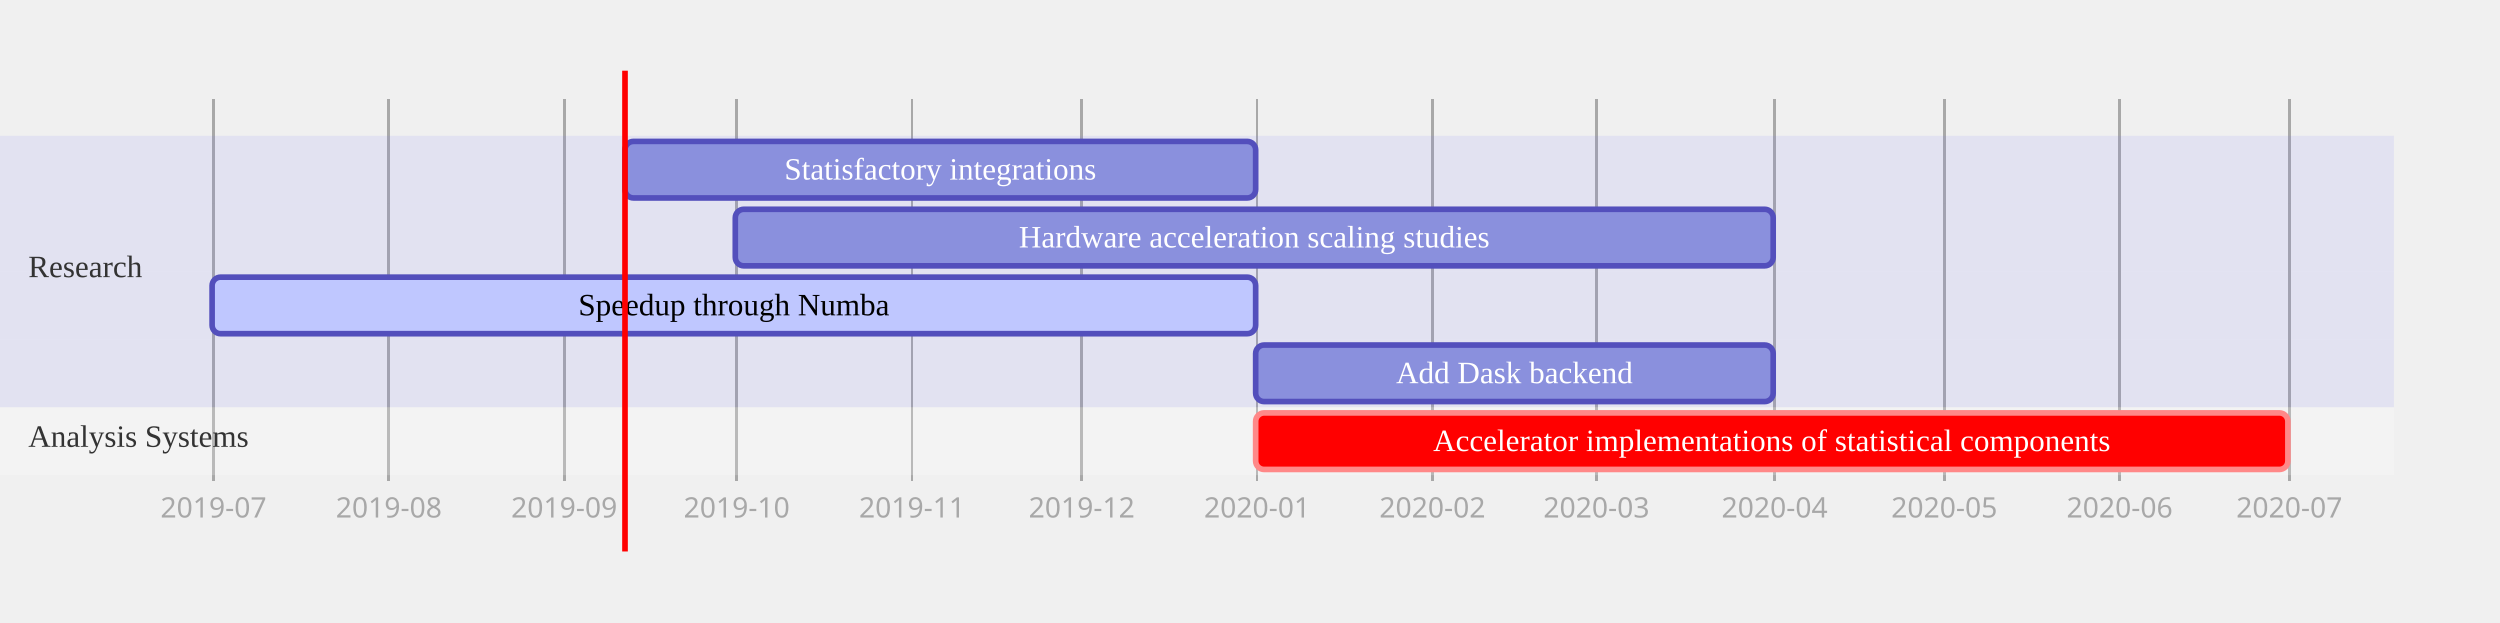
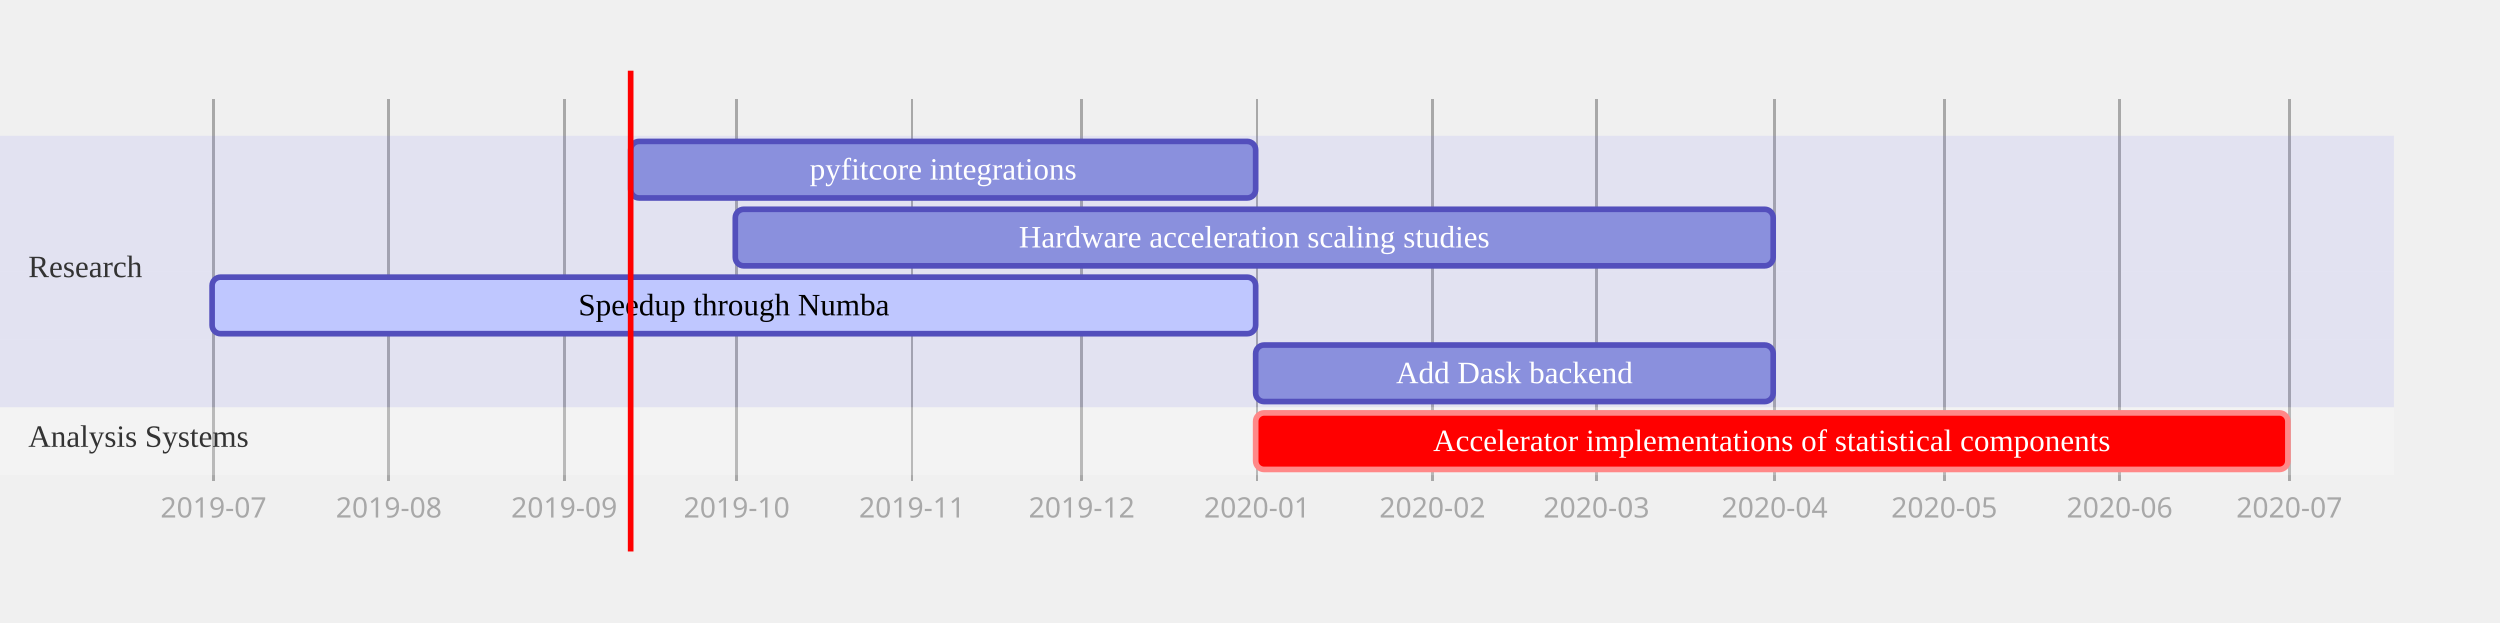
- <svg xmlns="http://www.w3.org/2000/svg" id="mermaid-1568218260172" width="100%" height="100%" viewBox="0 0 884 220">
-   <style>#mermaid-1568218260172 .label{font-family:trebuchet ms,verdana,arial;color:#333}#mermaid-1568218260172 .node circle,#mermaid-1568218260172 .node ellipse,#mermaid-1568218260172 .node polygon,#mermaid-1568218260172 .node rect{fill:#ececff;stroke:#9370db;stroke-width:1px}#mermaid-1568218260172 .node.clickable{cursor:pointer}#mermaid-1568218260172 .arrowheadPath{fill:#333}#mermaid-1568218260172 .edgePath .path{stroke:#333;stroke-width:1.5px}#mermaid-1568218260172 .edgeLabel{background-color:#e8e8e8}#mermaid-1568218260172 .cluster rect{fill:#ffffde!important;stroke:#aa3!important;stroke-width:1px!important}#mermaid-1568218260172 .cluster text{fill:#333}#mermaid-1568218260172 div.mermaidTooltip{position:absolute;text-align:center;max-width:200px;padding:2px;font-family:trebuchet ms,verdana,arial;font-size:12px;background:#ffffde;border:1px solid #aa3;border-radius:2px;pointer-events:none;z-index:100}#mermaid-1568218260172 .actor{stroke:#ccf;fill:#ececff}#mermaid-1568218260172 text.actor{fill:#000;stroke:none}#mermaid-1568218260172 .actor-line{stroke:grey}#mermaid-1568218260172 .messageLine0{marker-end:"url(#arrowhead)"}#mermaid-1568218260172 .messageLine0,#mermaid-1568218260172 .messageLine1{stroke-width:1.5;stroke-dasharray:"2 2";stroke:#333}#mermaid-1568218260172 #arrowhead{fill:#333}#mermaid-1568218260172 #crosshead path{fill:#333!important;stroke:#333!important}#mermaid-1568218260172 .messageText{fill:#333;stroke:none}#mermaid-1568218260172 .labelBox{stroke:#ccf;fill:#ececff}#mermaid-1568218260172 .labelText,#mermaid-1568218260172 .loopText{fill:#000;stroke:none}#mermaid-1568218260172 .loopLine{stroke-width:2;stroke-dasharray:"2 2";marker-end:"url(#arrowhead)";stroke:#ccf}#mermaid-1568218260172 .note{stroke:#aa3;fill:#fff5ad}#mermaid-1568218260172 .noteText{fill:#000;stroke:none;font-family:trebuchet ms,verdana,arial;font-size:14px}#mermaid-1568218260172 .section{stroke:none;opacity:.2}#mermaid-1568218260172 .section0{fill:rgba(102,102,255,.49)}#mermaid-1568218260172 .section2{fill:#fff400}#mermaid-1568218260172 .section1,#mermaid-1568218260172 .section3{fill:#fff;opacity:.2}#mermaid-1568218260172 .sectionTitle0,#mermaid-1568218260172 .sectionTitle1,#mermaid-1568218260172 .sectionTitle2,#mermaid-1568218260172 .sectionTitle3{fill:#333}#mermaid-1568218260172 .sectionTitle{text-anchor:start;font-size:11px;text-height:14px}#mermaid-1568218260172 .grid .tick{stroke:#d3d3d3;opacity:.3;shape-rendering:crispEdges}#mermaid-1568218260172 .grid path{stroke-width:0}#mermaid-1568218260172 .today{fill:none;stroke:red;stroke-width:2px}#mermaid-1568218260172 .task{stroke-width:2}#mermaid-1568218260172 .taskText{text-anchor:middle;font-size:11px}#mermaid-1568218260172 .taskTextOutsideRight{fill:#000;text-anchor:start;font-size:11px}#mermaid-1568218260172 .taskTextOutsideLeft{fill:#000;text-anchor:end;font-size:11px}#mermaid-1568218260172 .taskText0,#mermaid-1568218260172 .taskText1,#mermaid-1568218260172 .taskText2,#mermaid-1568218260172 .taskText3{fill:#fff}#mermaid-1568218260172 .task0,#mermaid-1568218260172 .task1,#mermaid-1568218260172 .task2,#mermaid-1568218260172 .task3{fill:#8a90dd;stroke:#534fbc}#mermaid-1568218260172 .taskTextOutside0,#mermaid-1568218260172 .taskTextOutside1,#mermaid-1568218260172 .taskTextOutside2,#mermaid-1568218260172 .taskTextOutside3{fill:#000}#mermaid-1568218260172 .active0,#mermaid-1568218260172 .active1,#mermaid-1568218260172 .active2,#mermaid-1568218260172 .active3{fill:#bfc7ff;stroke:#534fbc}#mermaid-1568218260172 .activeText0,#mermaid-1568218260172 .activeText1,#mermaid-1568218260172 .activeText2,#mermaid-1568218260172 .activeText3{fill:#000!important}#mermaid-1568218260172 .done0,#mermaid-1568218260172 .done1,#mermaid-1568218260172 .done2,#mermaid-1568218260172 .done3{stroke:grey;fill:#d3d3d3;stroke-width:2}#mermaid-1568218260172 .doneText0,#mermaid-1568218260172 .doneText1,#mermaid-1568218260172 .doneText2,#mermaid-1568218260172 .doneText3{fill:#000!important}#mermaid-1568218260172 .crit0,#mermaid-1568218260172 .crit1,#mermaid-1568218260172 .crit2,#mermaid-1568218260172 .crit3{stroke:#f88;fill:red;stroke-width:2}#mermaid-1568218260172 .activeCrit0,#mermaid-1568218260172 .activeCrit1,#mermaid-1568218260172 .activeCrit2,#mermaid-1568218260172 .activeCrit3{stroke:#f88;fill:#bfc7ff;stroke-width:2}#mermaid-1568218260172 .doneCrit0,#mermaid-1568218260172 .doneCrit1,#mermaid-1568218260172 .doneCrit2,#mermaid-1568218260172 .doneCrit3{stroke:#f88;fill:#d3d3d3;stroke-width:2;cursor:pointer;shape-rendering:crispEdges}#mermaid-1568218260172 .activeCritText0,#mermaid-1568218260172 .activeCritText1,#mermaid-1568218260172 .activeCritText2,#mermaid-1568218260172 .activeCritText3,#mermaid-1568218260172 .doneCritText0,#mermaid-1568218260172 .doneCritText1,#mermaid-1568218260172 .doneCritText2,#mermaid-1568218260172 .doneCritText3{fill:#000!important}#mermaid-1568218260172 .titleText{text-anchor:middle;font-size:18px;fill:#000}#mermaid-1568218260172 g.classGroup text{fill:#9370db;stroke:none;font-family:trebuchet ms,verdana,arial;font-size:10px}#mermaid-1568218260172 g.classGroup rect{fill:#ececff;stroke:#9370db}#mermaid-1568218260172 g.classGroup line{stroke:#9370db;stroke-width:1}#mermaid-1568218260172 .classLabel .box{stroke:none;stroke-width:0;fill:#ececff;opacity:.5}#mermaid-1568218260172 .classLabel .label{fill:#9370db;font-size:10px}#mermaid-1568218260172 .relation{stroke:#9370db;stroke-width:1;fill:none}#mermaid-1568218260172 #compositionEnd,#mermaid-1568218260172 #compositionStart{fill:#9370db;stroke:#9370db;stroke-width:1}#mermaid-1568218260172 #aggregationEnd,#mermaid-1568218260172 #aggregationStart{fill:#ececff;stroke:#9370db;stroke-width:1}#mermaid-1568218260172 #dependencyEnd,#mermaid-1568218260172 #dependencyStart,#mermaid-1568218260172 #extensionEnd,#mermaid-1568218260172 #extensionStart{fill:#9370db;stroke:#9370db;stroke-width:1}#mermaid-1568218260172 .branch-label,#mermaid-1568218260172 .commit-id,#mermaid-1568218260172 .commit-msg{fill:#d3d3d3;color:#d3d3d3}</style>
-   <style>#mermaid-1568218260172 {
+ <svg xmlns="http://www.w3.org/2000/svg" id="mermaid-1568311452991" width="100%" height="100%" viewBox="0 0 884 220">
+   <style>#mermaid-1568311452991 .label{font-family:trebuchet ms,verdana,arial;color:#333}#mermaid-1568311452991 .node circle,#mermaid-1568311452991 .node ellipse,#mermaid-1568311452991 .node polygon,#mermaid-1568311452991 .node rect{fill:#ececff;stroke:#9370db;stroke-width:1px}#mermaid-1568311452991 .node.clickable{cursor:pointer}#mermaid-1568311452991 .arrowheadPath{fill:#333}#mermaid-1568311452991 .edgePath .path{stroke:#333;stroke-width:1.5px}#mermaid-1568311452991 .edgeLabel{background-color:#e8e8e8}#mermaid-1568311452991 .cluster rect{fill:#ffffde!important;stroke:#aa3!important;stroke-width:1px!important}#mermaid-1568311452991 .cluster text{fill:#333}#mermaid-1568311452991 div.mermaidTooltip{position:absolute;text-align:center;max-width:200px;padding:2px;font-family:trebuchet ms,verdana,arial;font-size:12px;background:#ffffde;border:1px solid #aa3;border-radius:2px;pointer-events:none;z-index:100}#mermaid-1568311452991 .actor{stroke:#ccf;fill:#ececff}#mermaid-1568311452991 text.actor{fill:#000;stroke:none}#mermaid-1568311452991 .actor-line{stroke:grey}#mermaid-1568311452991 .messageLine0{marker-end:"url(#arrowhead)"}#mermaid-1568311452991 .messageLine0,#mermaid-1568311452991 .messageLine1{stroke-width:1.5;stroke-dasharray:"2 2";stroke:#333}#mermaid-1568311452991 #arrowhead{fill:#333}#mermaid-1568311452991 #crosshead path{fill:#333!important;stroke:#333!important}#mermaid-1568311452991 .messageText{fill:#333;stroke:none}#mermaid-1568311452991 .labelBox{stroke:#ccf;fill:#ececff}#mermaid-1568311452991 .labelText,#mermaid-1568311452991 .loopText{fill:#000;stroke:none}#mermaid-1568311452991 .loopLine{stroke-width:2;stroke-dasharray:"2 2";marker-end:"url(#arrowhead)";stroke:#ccf}#mermaid-1568311452991 .note{stroke:#aa3;fill:#fff5ad}#mermaid-1568311452991 .noteText{fill:#000;stroke:none;font-family:trebuchet ms,verdana,arial;font-size:14px}#mermaid-1568311452991 .section{stroke:none;opacity:.2}#mermaid-1568311452991 .section0{fill:rgba(102,102,255,.49)}#mermaid-1568311452991 .section2{fill:#fff400}#mermaid-1568311452991 .section1,#mermaid-1568311452991 .section3{fill:#fff;opacity:.2}#mermaid-1568311452991 .sectionTitle0,#mermaid-1568311452991 .sectionTitle1,#mermaid-1568311452991 .sectionTitle2,#mermaid-1568311452991 .sectionTitle3{fill:#333}#mermaid-1568311452991 .sectionTitle{text-anchor:start;font-size:11px;text-height:14px}#mermaid-1568311452991 .grid .tick{stroke:#d3d3d3;opacity:.3;shape-rendering:crispEdges}#mermaid-1568311452991 .grid path{stroke-width:0}#mermaid-1568311452991 .today{fill:none;stroke:red;stroke-width:2px}#mermaid-1568311452991 .task{stroke-width:2}#mermaid-1568311452991 .taskText{text-anchor:middle;font-size:11px}#mermaid-1568311452991 .taskTextOutsideRight{fill:#000;text-anchor:start;font-size:11px}#mermaid-1568311452991 .taskTextOutsideLeft{fill:#000;text-anchor:end;font-size:11px}#mermaid-1568311452991 .taskText0,#mermaid-1568311452991 .taskText1,#mermaid-1568311452991 .taskText2,#mermaid-1568311452991 .taskText3{fill:#fff}#mermaid-1568311452991 .task0,#mermaid-1568311452991 .task1,#mermaid-1568311452991 .task2,#mermaid-1568311452991 .task3{fill:#8a90dd;stroke:#534fbc}#mermaid-1568311452991 .taskTextOutside0,#mermaid-1568311452991 .taskTextOutside1,#mermaid-1568311452991 .taskTextOutside2,#mermaid-1568311452991 .taskTextOutside3{fill:#000}#mermaid-1568311452991 .active0,#mermaid-1568311452991 .active1,#mermaid-1568311452991 .active2,#mermaid-1568311452991 .active3{fill:#bfc7ff;stroke:#534fbc}#mermaid-1568311452991 .activeText0,#mermaid-1568311452991 .activeText1,#mermaid-1568311452991 .activeText2,#mermaid-1568311452991 .activeText3{fill:#000!important}#mermaid-1568311452991 .done0,#mermaid-1568311452991 .done1,#mermaid-1568311452991 .done2,#mermaid-1568311452991 .done3{stroke:grey;fill:#d3d3d3;stroke-width:2}#mermaid-1568311452991 .doneText0,#mermaid-1568311452991 .doneText1,#mermaid-1568311452991 .doneText2,#mermaid-1568311452991 .doneText3{fill:#000!important}#mermaid-1568311452991 .crit0,#mermaid-1568311452991 .crit1,#mermaid-1568311452991 .crit2,#mermaid-1568311452991 .crit3{stroke:#f88;fill:red;stroke-width:2}#mermaid-1568311452991 .activeCrit0,#mermaid-1568311452991 .activeCrit1,#mermaid-1568311452991 .activeCrit2,#mermaid-1568311452991 .activeCrit3{stroke:#f88;fill:#bfc7ff;stroke-width:2}#mermaid-1568311452991 .doneCrit0,#mermaid-1568311452991 .doneCrit1,#mermaid-1568311452991 .doneCrit2,#mermaid-1568311452991 .doneCrit3{stroke:#f88;fill:#d3d3d3;stroke-width:2;cursor:pointer;shape-rendering:crispEdges}#mermaid-1568311452991 .activeCritText0,#mermaid-1568311452991 .activeCritText1,#mermaid-1568311452991 .activeCritText2,#mermaid-1568311452991 .activeCritText3,#mermaid-1568311452991 .doneCritText0,#mermaid-1568311452991 .doneCritText1,#mermaid-1568311452991 .doneCritText2,#mermaid-1568311452991 .doneCritText3{fill:#000!important}#mermaid-1568311452991 .titleText{text-anchor:middle;font-size:18px;fill:#000}#mermaid-1568311452991 g.classGroup text{fill:#9370db;stroke:none;font-family:trebuchet ms,verdana,arial;font-size:10px}#mermaid-1568311452991 g.classGroup rect{fill:#ececff;stroke:#9370db}#mermaid-1568311452991 g.classGroup line{stroke:#9370db;stroke-width:1}#mermaid-1568311452991 .classLabel .box{stroke:none;stroke-width:0;fill:#ececff;opacity:.5}#mermaid-1568311452991 .classLabel .label{fill:#9370db;font-size:10px}#mermaid-1568311452991 .relation{stroke:#9370db;stroke-width:1;fill:none}#mermaid-1568311452991 #compositionEnd,#mermaid-1568311452991 #compositionStart{fill:#9370db;stroke:#9370db;stroke-width:1}#mermaid-1568311452991 #aggregationEnd,#mermaid-1568311452991 #aggregationStart{fill:#ececff;stroke:#9370db;stroke-width:1}#mermaid-1568311452991 #dependencyEnd,#mermaid-1568311452991 #dependencyStart,#mermaid-1568311452991 #extensionEnd,#mermaid-1568311452991 #extensionStart{fill:#9370db;stroke:#9370db;stroke-width:1}#mermaid-1568311452991 .branch-label,#mermaid-1568311452991 .commit-id,#mermaid-1568311452991 .commit-msg{fill:#d3d3d3;color:#d3d3d3}</style>
+   <style>#mermaid-1568311452991 {
    color: rgb(0, 0, 0);
    font: normal normal 400 normal 16px / normal "Times New Roman";
  }</style>
  <g />
  <g class="grid" transform="translate(75, 170)" fill="none" font-size="10" font-family="sans-serif" text-anchor="middle">
    <path class="domain" stroke="#000" d="M0.5,-135V0.5H734.5V-135" />
    <g class="tick" opacity="1" transform="translate(0.5,0)">
      <line stroke="#000" y2="-135" />
      <text fill="#000" y="3" dy="1em" stroke="none" font-size="10" style="text-anchor: middle;"> 2019-07</text>
    </g>
    <g class="tick" opacity="1" transform="translate(62.5,0)">
      <line stroke="#000" y2="-135" />
      <text fill="#000" y="3" dy="1em" stroke="none" font-size="10" style="text-anchor: middle;"> 2019-08</text>
    </g>
    <g class="tick" opacity="1" transform="translate(124.5,0)">
      <line stroke="#000" y2="-135" />
      <text fill="#000" y="3" dy="1em" stroke="none" font-size="10" style="text-anchor: middle;"> 2019-09</text>
    </g>
    <g class="tick" opacity="1" transform="translate(185.5,0)">
      <line stroke="#000" y2="-135" />
      <text fill="#000" y="3" dy="1em" stroke="none" font-size="10" style="text-anchor: middle;"> 2019-10</text>
    </g>
    <g class="tick" opacity="1" transform="translate(247.5,0)">
      <line stroke="#000" y2="-135" />
      <text fill="#000" y="3" dy="1em" stroke="none" font-size="10" style="text-anchor: middle;"> 2019-11</text>
    </g>
    <g class="tick" opacity="1" transform="translate(307.5,0)">
      <line stroke="#000" y2="-135" />
      <text fill="#000" y="3" dy="1em" stroke="none" font-size="10" style="text-anchor: middle;"> 2019-12</text>
    </g>
    <g class="tick" opacity="1" transform="translate(369.5,0)">
      <line stroke="#000" y2="-135" />
      <text fill="#000" y="3" dy="1em" stroke="none" font-size="10" style="text-anchor: middle;"> 2020-01</text>
    </g>
    <g class="tick" opacity="1" transform="translate(431.5,0)">
      <line stroke="#000" y2="-135" />
      <text fill="#000" y="3" dy="1em" stroke="none" font-size="10" style="text-anchor: middle;"> 2020-02</text>
    </g>
    <g class="tick" opacity="1" transform="translate(489.5,0)">
      <line stroke="#000" y2="-135" />
      <text fill="#000" y="3" dy="1em" stroke="none" font-size="10" style="text-anchor: middle;"> 2020-03</text>
    </g>
    <g class="tick" opacity="1" transform="translate(552.5,0)">
      <line stroke="#000" y2="-135" />
      <text fill="#000" y="3" dy="1em" stroke="none" font-size="10" style="text-anchor: middle;"> 2020-04</text>
    </g>
    <g class="tick" opacity="1" transform="translate(612.5,0)">
      <line stroke="#000" y2="-135" />
      <text fill="#000" y="3" dy="1em" stroke="none" font-size="10" style="text-anchor: middle;"> 2020-05</text>
    </g>
    <g class="tick" opacity="1" transform="translate(674.5,0)">
      <line stroke="#000" y2="-135" />
      <text fill="#000" y="3" dy="1em" stroke="none" font-size="10" style="text-anchor: middle;"> 2020-06</text>
    </g>
    <g class="tick" opacity="1" transform="translate(734.5,0)">
      <line stroke="#000" y2="-135" />
      <text fill="#000" y="3" dy="1em" stroke="none" font-size="10" style="text-anchor: middle;"> 2020-07</text>
    </g>
  </g>
  <g>
    <rect x="0" y="48" width="846.5" height="24" class="section section0" />
    <rect x="0" y="72" width="846.5" height="24" class="section section0" />
    <rect x="0" y="96" width="846.5" height="24" class="section section0" />
    <rect x="0" y="120" width="846.5" height="24" class="section section0" />
    <rect x="0" y="144" width="846.5" height="24" class="section section1" />
  </g>
  <g>
-     <rect rx="3" ry="3" x="221" y="50" width="223" height="20" class="task  task0" />
+     <rect rx="3" ry="3" x="223" y="50" width="221" height="20" class="task  task0" />
    <rect rx="3" ry="3" x="260" y="74" width="367" height="20" class="task  task0" />
    <rect rx="3" ry="3" x="75" y="98" width="369" height="20" class="task  active0" />
    <rect rx="3" ry="3" x="444" y="122" width="183" height="20" class="task  task0" />
    <rect rx="3" ry="3" x="444" y="146" width="365" height="20" class="task  crit1" />
-     <text font-size="11" x="332.5" y="63.5" text-height="20" class="taskText taskText0 ">Statisfactory integrations              </text>
+     <text font-size="11" x="333.5" y="63.5" text-height="20" class="taskText taskText0 ">pyfitcore integrations              </text>
    <text font-size="11" x="443.5" y="87.5" text-height="20" class="taskText taskText0 ">Hardware acceleration scaling studies   </text>
    <text font-size="11" x="259.5" y="111.5" text-height="20" class="taskText taskText0 activeText0">Speedup through Numba                   </text>
    <text font-size="11" x="535.5" y="135.5" text-height="20" class="taskText taskText0 ">Add Dask backend                       </text>
    <text font-size="11" x="626.5" y="159.5" text-height="20" class="taskText taskText1  critText1">Accelerator implementations of statistical components    </text>
  </g>
  <g>
    <text x="10" y="98" class="sectionTitle sectionTitle0">Research</text>
    <text x="10" y="158" class="sectionTitle sectionTitle1">Analysis Systems</text>
  </g>
  <g class="today">
-     <line x1="221" x2="221" y1="25" y2="195" class="today" />
+     <line x1="223" x2="223" y1="25" y2="195" class="today" />
  </g>
  <text x="442" y="25" class="titleText" />
</svg>
